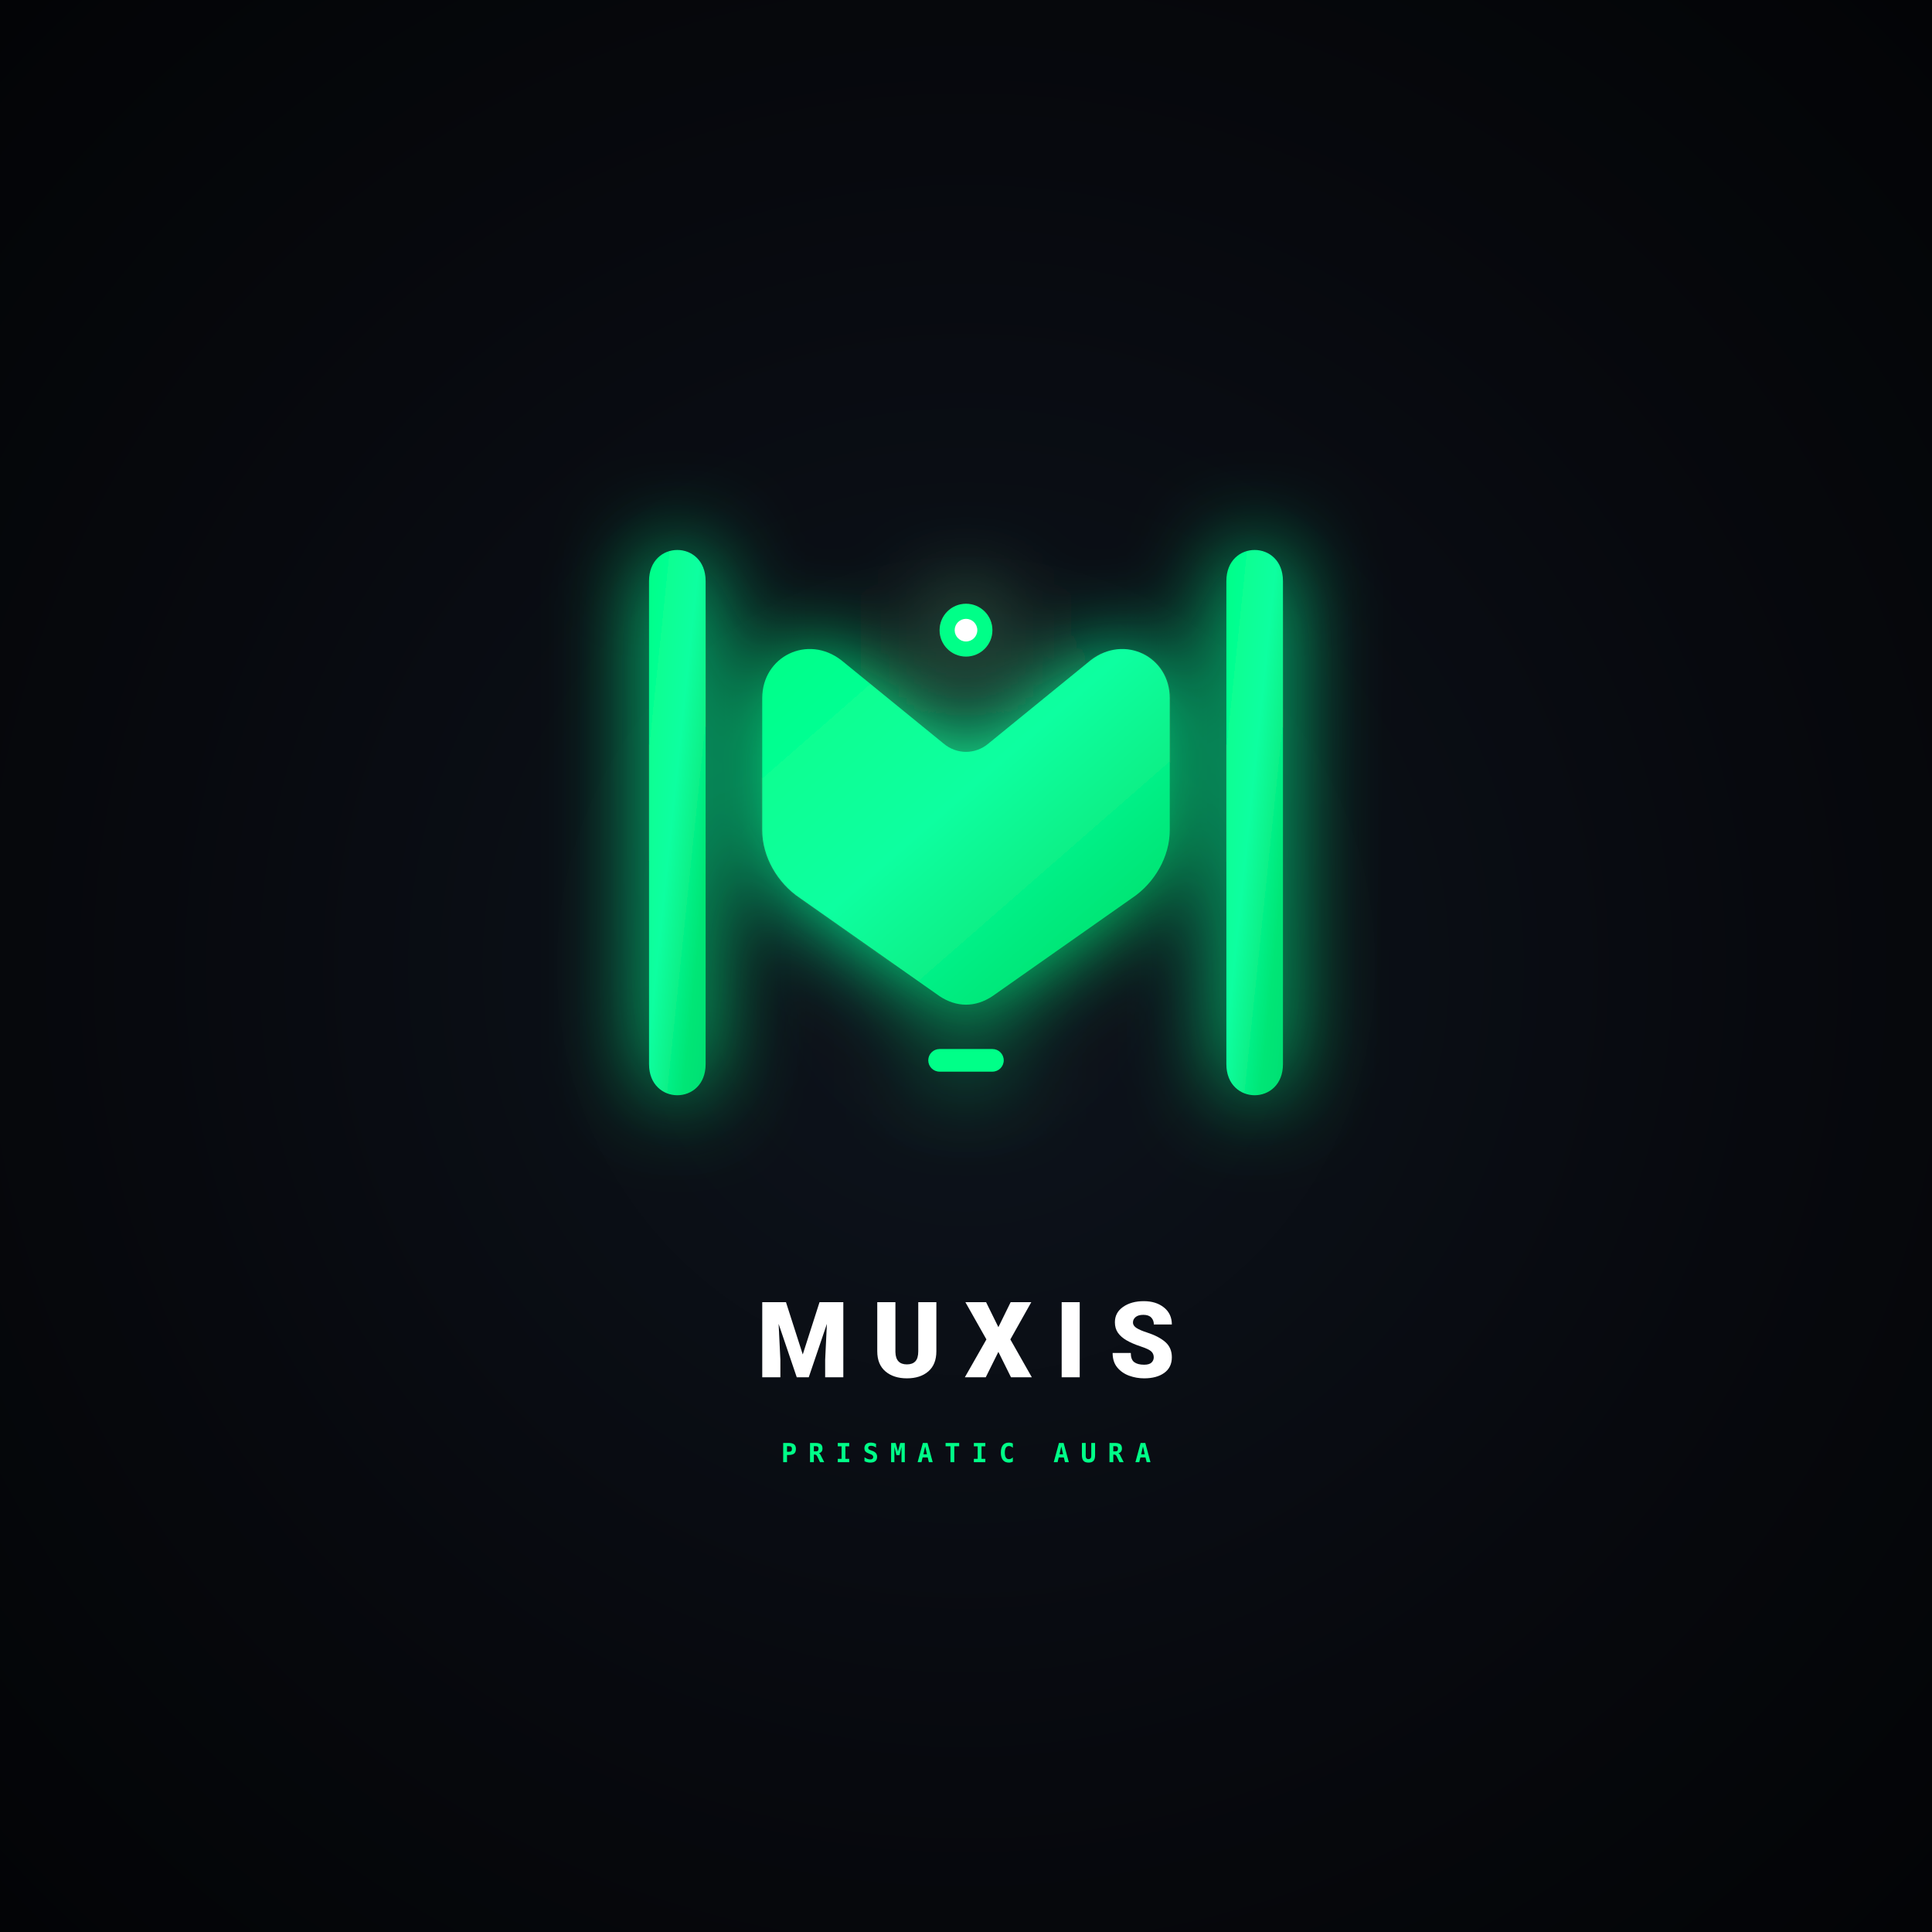
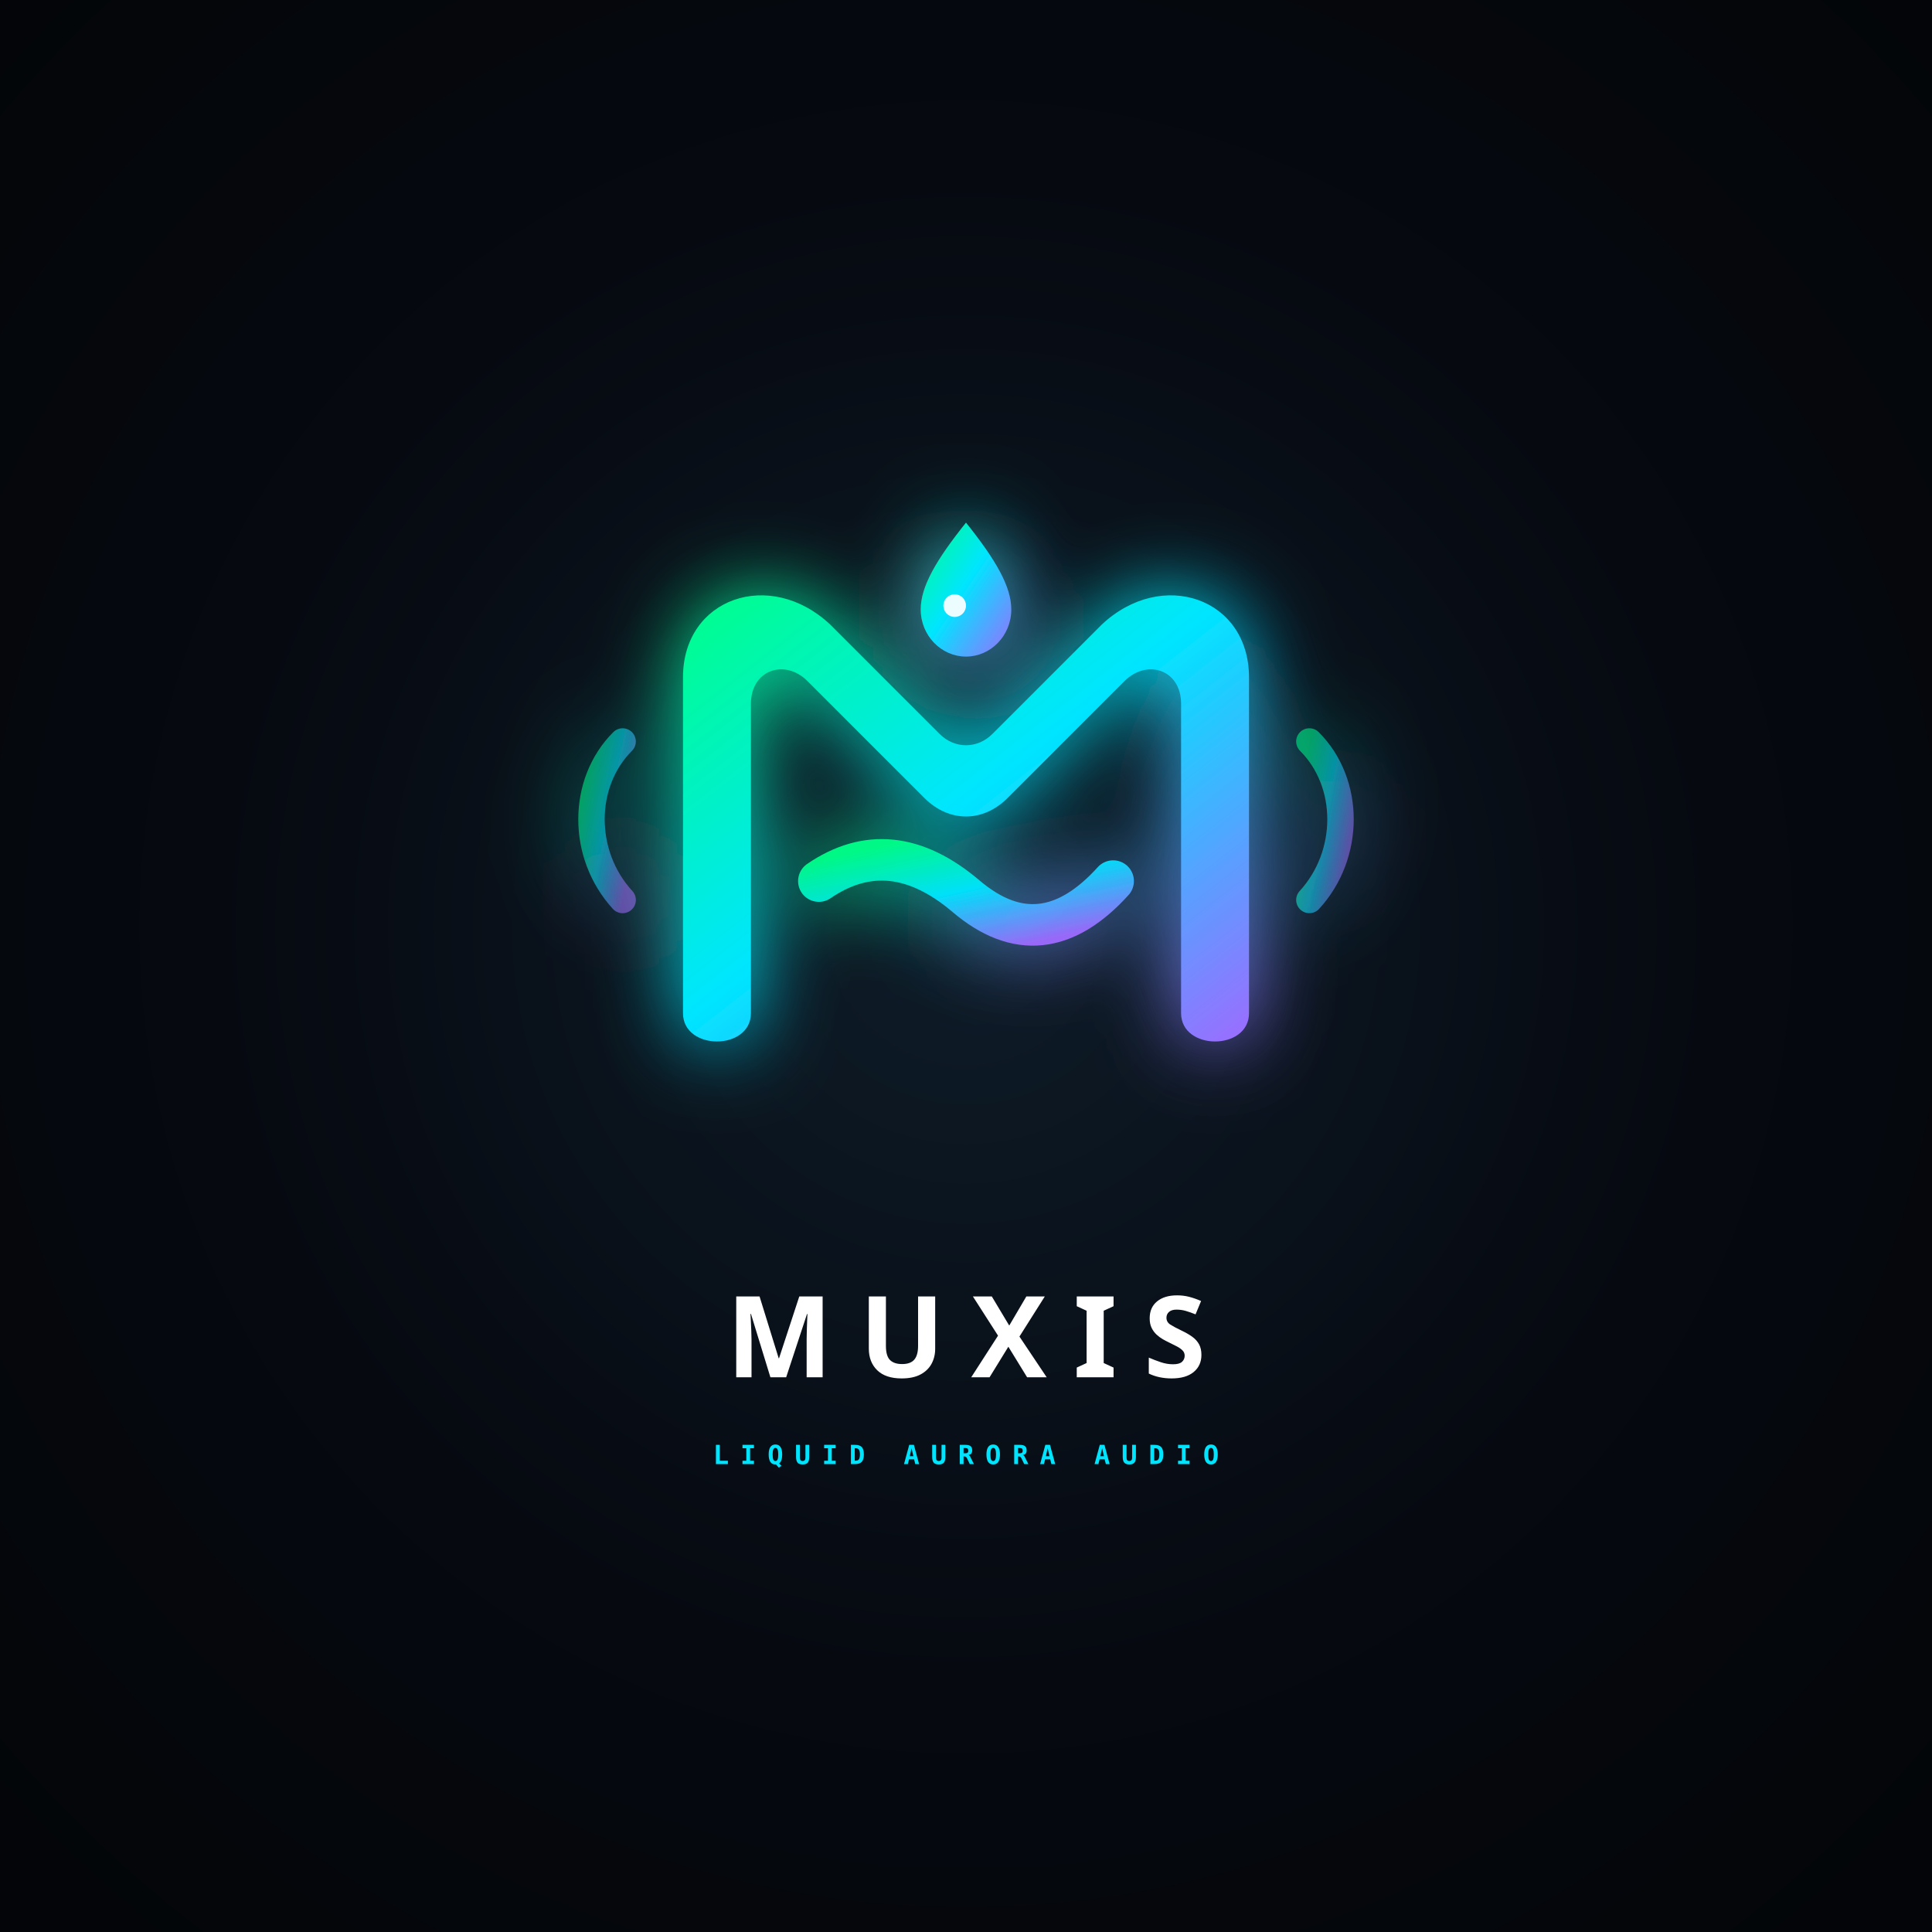
<svg xmlns="http://www.w3.org/2000/svg" viewBox="0 0 1024 1024" width="1024" height="1024">
  <defs>
-     <radialGradient id="splashBg" cx="50%" cy="50%" r="70%">
-       <stop offset="0%" stop-color="#0E141D" />
-       <stop offset="60%" stop-color="#07090E" />
-       <stop offset="100%" stop-color="#030406" />
+     <radialGradient id="splashBg" cx="50%" cy="48%" r="70%">
+       <stop offset="0%" stop-color="#0E1C28" />
+       <stop offset="55%" stop-color="#060910" />
+       <stop offset="100%" stop-color="#030508" />
    </radialGradient>
-     <linearGradient id="splashNeonGrad" x1="0%" y1="0%" x2="100%" y2="100%">
+     <linearGradient id="splashPrism" x1="0%" y1="0%" x2="100%" y2="100%">
      <stop offset="0%" stop-color="#00FF88" />
-       <stop offset="45%" stop-color="#10FFA0" />
-       <stop offset="80%" stop-color="#00E676" />
-       <stop offset="100%" stop-color="#05DF72" />
+       <stop offset="48%" stop-color="#00E5FF" />
+       <stop offset="100%" stop-color="#9D6BFF" />
    </linearGradient>
    <filter id="splashGlow" x="-30%" y="-30%" width="160%" height="160%">
-       <feGaussianBlur stdDeviation="24" result="blur" />
+       <feGaussianBlur stdDeviation="22" result="blur" />
      <feMerge>
        <feMergeNode in="blur" />
        <feMergeNode in="SourceGraphic" />
      </feMerge>
    </filter>
  </defs>
  <rect width="1024" height="1024" fill="url(#splashBg)" />
-   <g transform="translate(256, 180) scale(1.0)" filter="url(#splashGlow)">
-     <path d="M 88 128 C 88 106, 118 106, 118 128 L 118 384 C 118 406, 88 406, 88 384 Z" fill="url(#splashNeonGrad)" />
-     <path d="M 394 128 C 394 106, 424 106, 424 128 L 424 384 C 424 406, 394 406, 394 384 Z" fill="url(#splashNeonGrad)" />
-     <path d="M 148 190 C 148 168, 172 156, 190 170 L 244 214 C 251 220, 261 220, 268 214 L 322 170 C 340 156, 364 168, 364 190 L 364 260 C 364 274, 356 288, 344 296 L 270 348 C 261 354, 251 354, 242 348 L 168 296 C 156 288, 148 274, 148 260 Z" fill="url(#splashNeonGrad)" />
-     <circle cx="256" cy="154" r="14" fill="#00FF88" />
-     <circle cx="256" cy="154" r="6" fill="#FFFFFF" />
-     <rect x="236" y="376" width="40" height="12" rx="6" fill="#00FF88" />
+   <g transform="translate(256, 175) scale(1.0)" filter="url(#splashGlow)">
+     <path d="M 74 218 C 52 240, 52 278, 74 302" fill="none" stroke="url(#splashPrism)" stroke-width="14" stroke-linecap="round" opacity="0.55" />
+     <path d="M 438 218 C 460 240, 460 278, 438 302" fill="none" stroke="url(#splashPrism)" stroke-width="14" stroke-linecap="round" opacity="0.55" />
+     <path d="M 106 362              L 106 184              C 106 142, 152 126, 184 156              L 242 214              C 250 222, 262 222, 270 214              L 328 156              C 360 126, 406 142, 406 184              L 406 362              C 406 382, 370 382, 370 362              L 370 198              C 370 180, 352 174, 340 186              L 278 248              C 265 261, 247 261, 234 248              L 172 186              C 160 174, 142 180, 142 198              L 142 362              C 142 382, 106 382, 106 362              Z" fill="url(#splashPrism)" />
+     <path d="M 178 292              Q 216 266, 256 300              Q 296 334, 334 292" fill="none" stroke="url(#splashPrism)" stroke-width="22" stroke-linecap="round" opacity="0.95" />
+     <path d="M 256 102              C 272 122, 280 136, 280 148              C 280 162, 269 173, 256 173              C 243 173, 232 162, 232 148              C 232 136, 240 122, 256 102              Z" fill="url(#splashPrism)" />
+     <circle cx="250" cy="146" r="6" fill="#FFFFFF" opacity="0.92" />
  </g>
-   <text x="512" y="730" font-family="-apple-system, BlinkMacSystemFont, 'Segoe UI', Roboto, 'Plus Jakarta Sans', sans-serif" font-size="56" font-weight="900" letter-spacing="12" fill="#FFFFFF" text-anchor="middle">MUXIS</text>
-   <text x="512" y="775" font-family="'JetBrains Mono', monospace" font-size="14" font-weight="700" letter-spacing="6" fill="#00FF88" text-anchor="middle">PRISMATIC AURA</text>
+   <text x="512" y="730" font-family="'Plus Jakarta Sans', 'Segoe UI', -apple-system, sans-serif" font-size="60" font-weight="900" letter-spacing="14" fill="#FFFFFF" text-anchor="middle">MUXIS</text>
+   <text x="512" y="776" font-family="'JetBrains Mono', monospace" font-size="14" font-weight="700" letter-spacing="6" fill="#00E5FF" text-anchor="middle">LIQUID AURORA AUDIO</text>
</svg>
